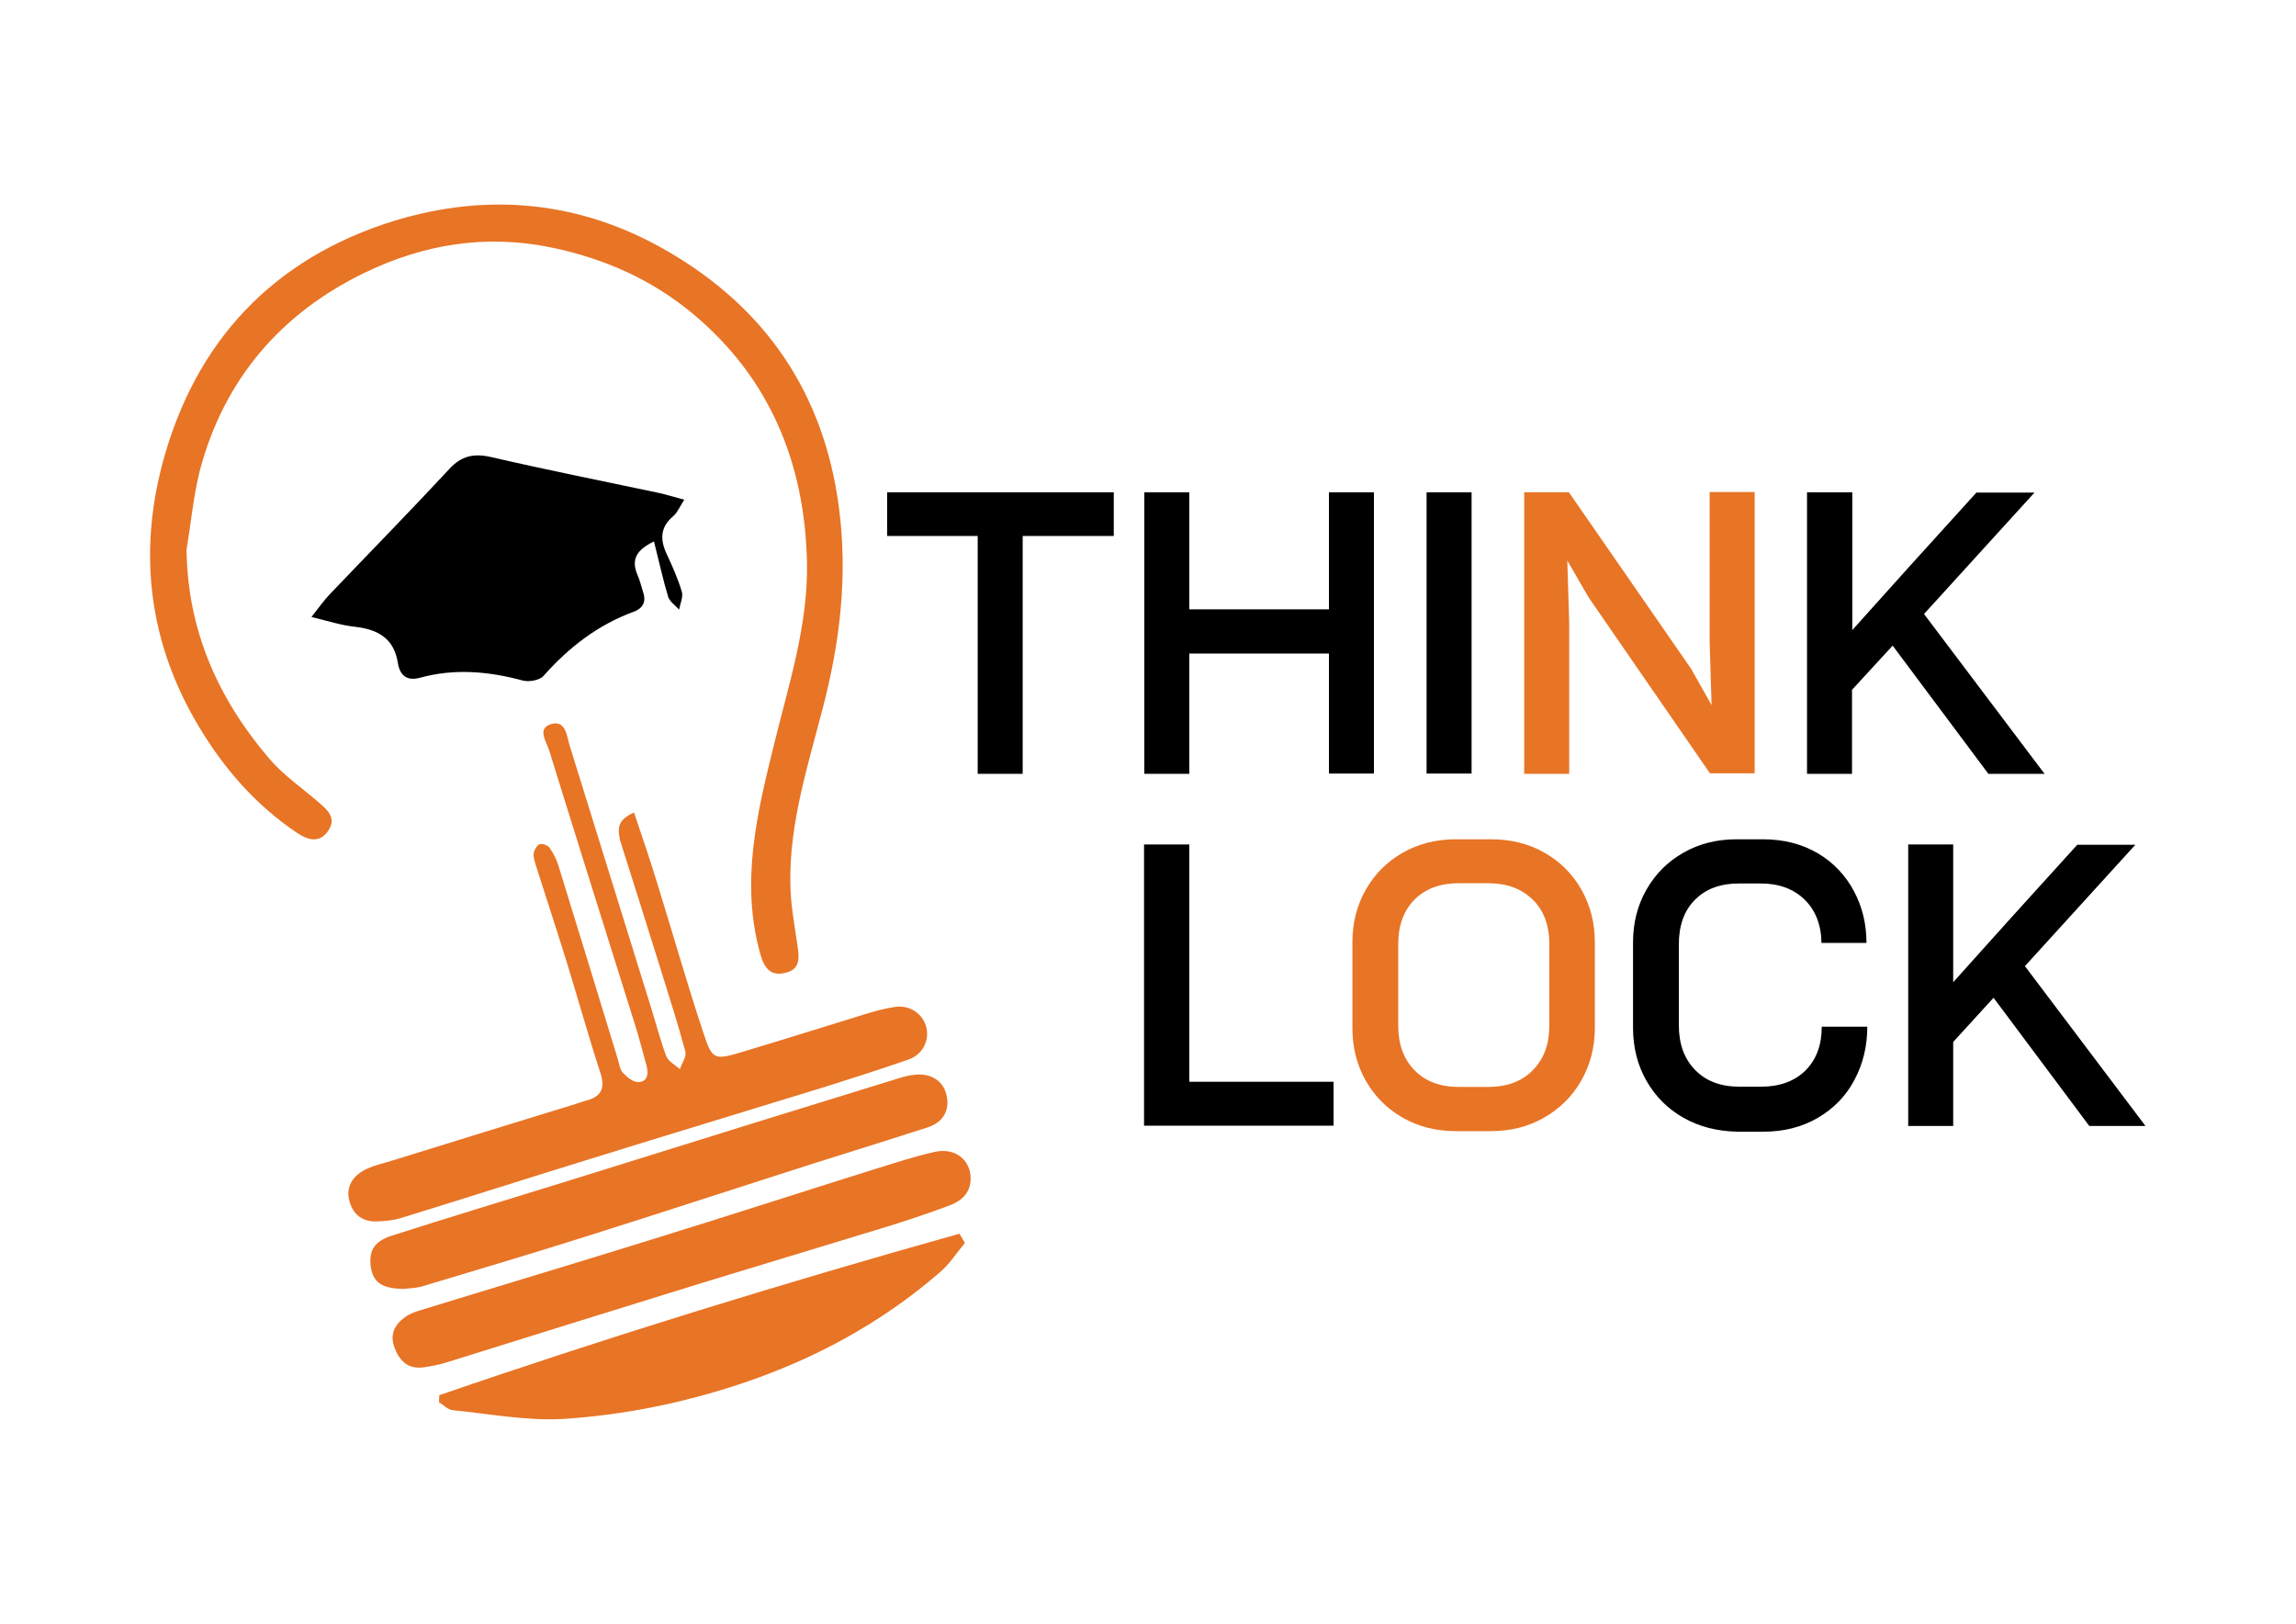
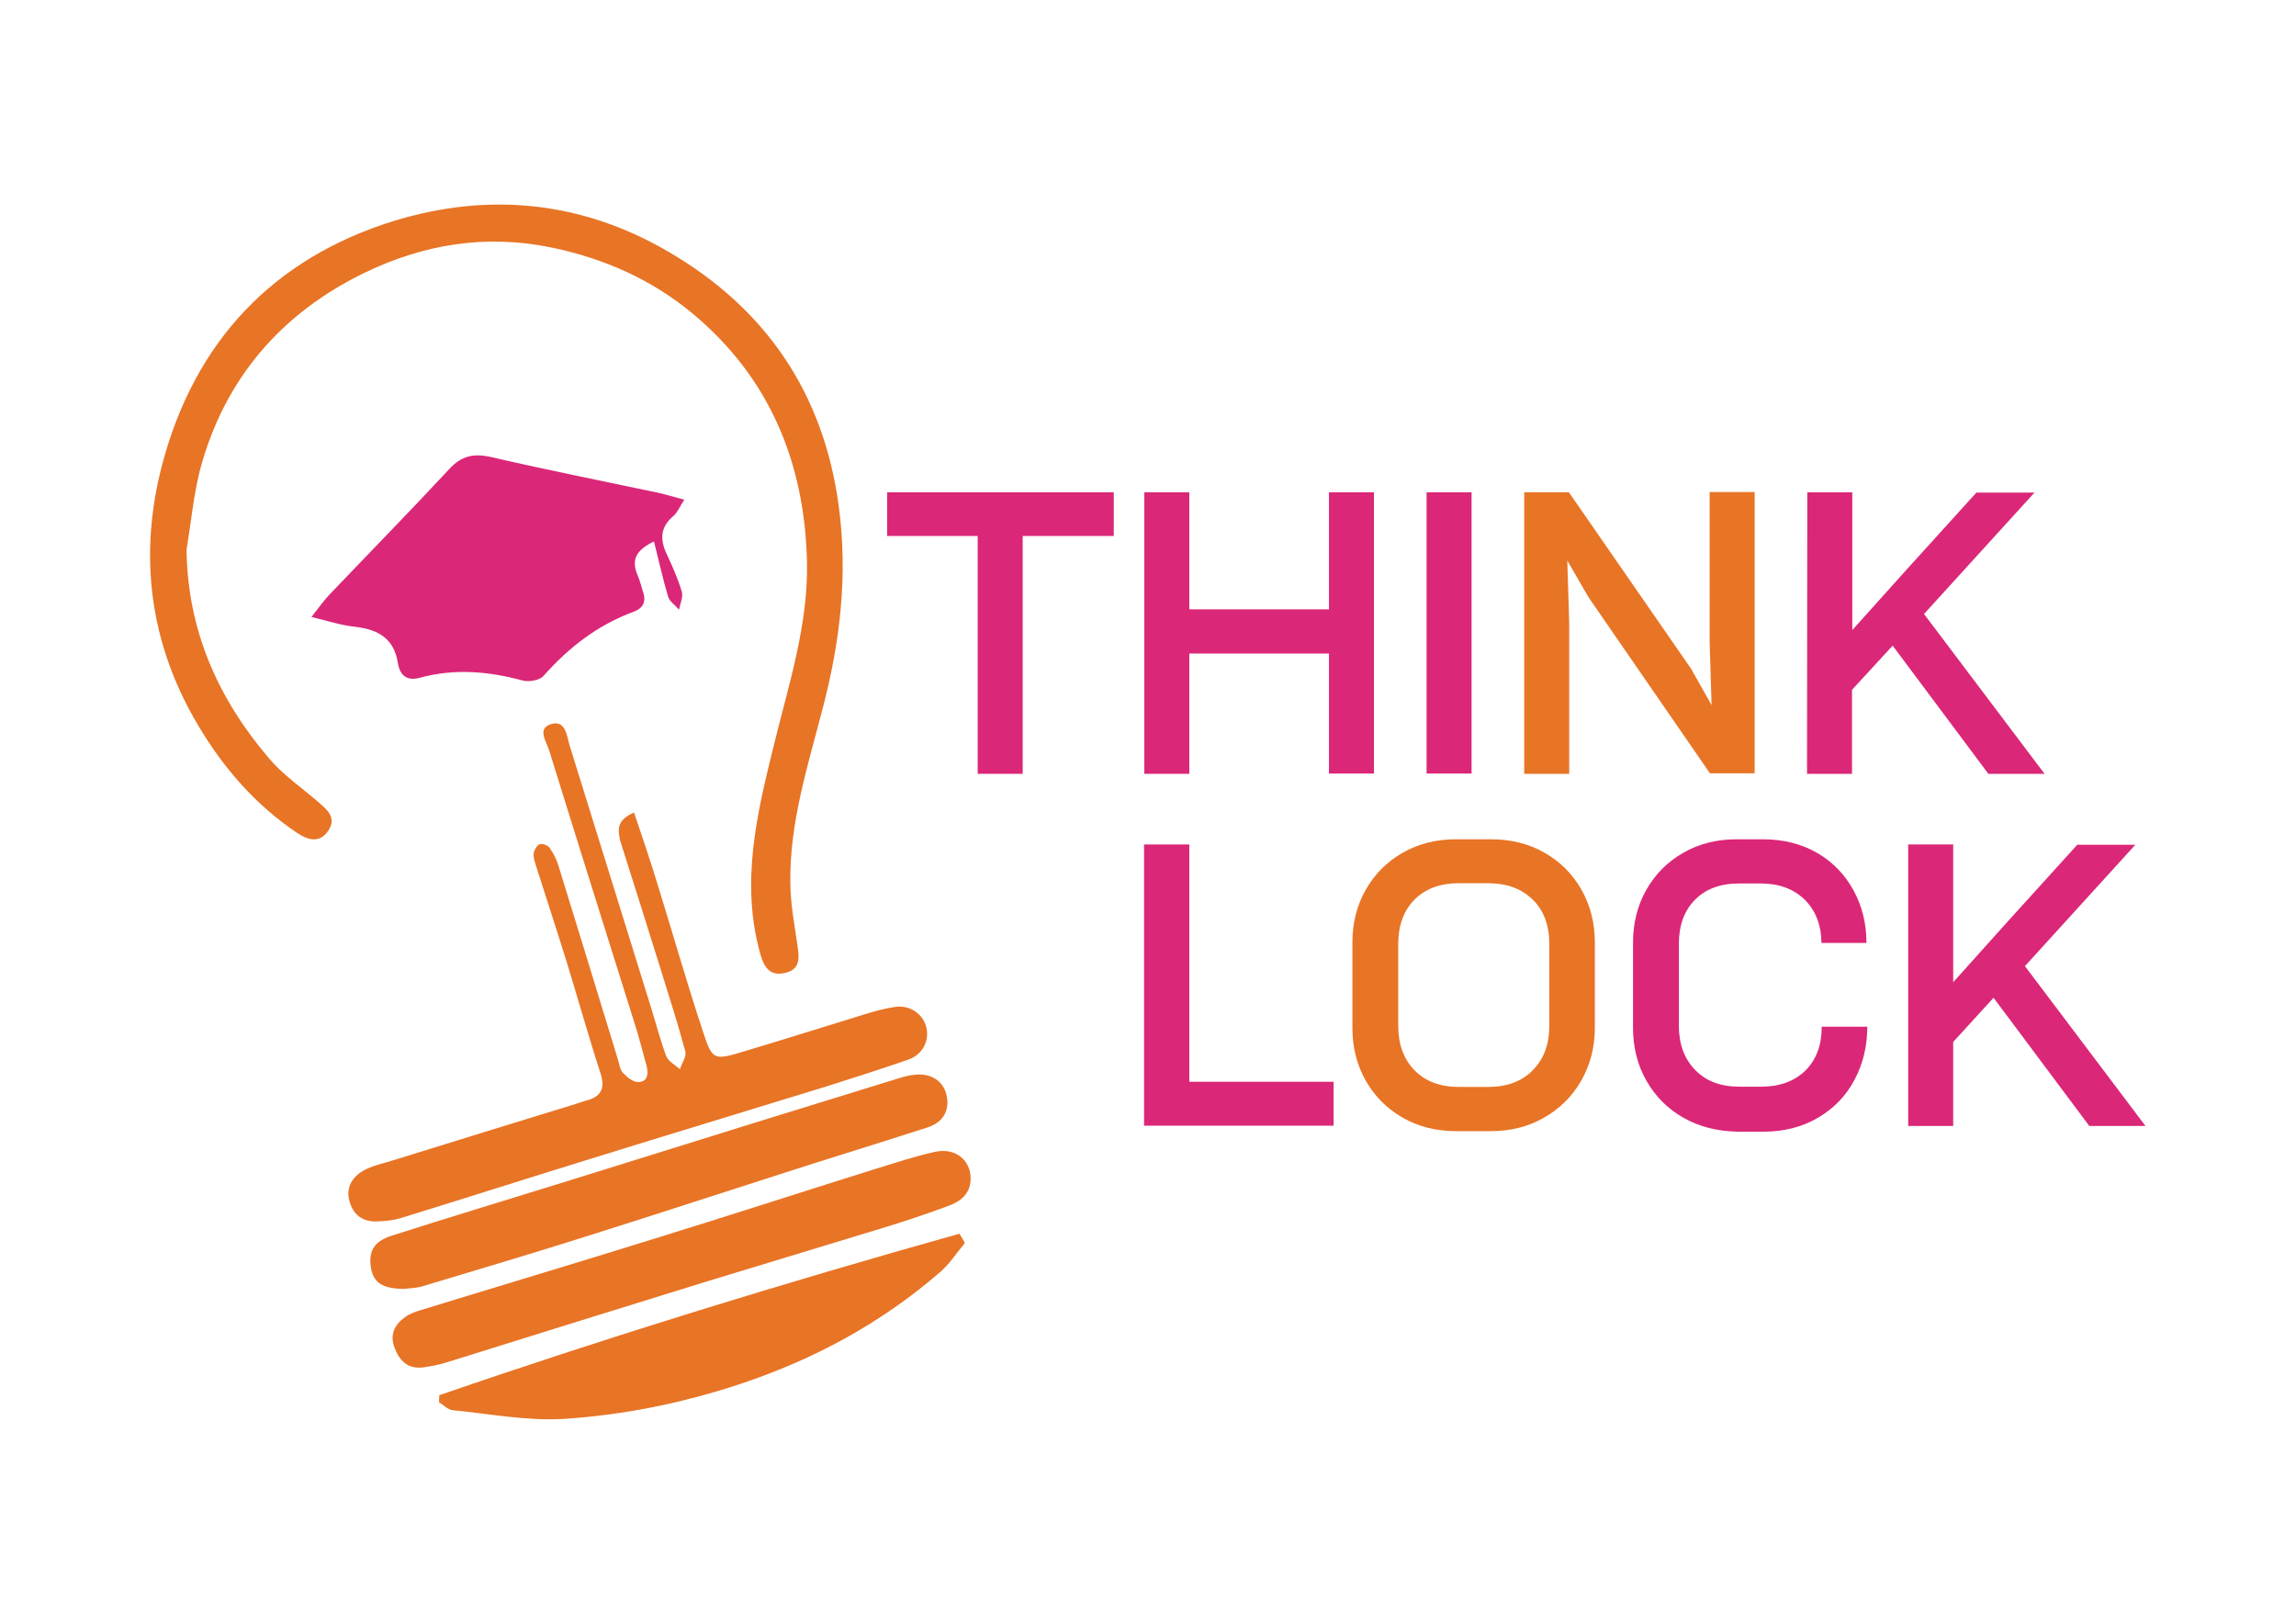
<svg xmlns="http://www.w3.org/2000/svg" version="1.1" id="Layer_1" x="0px" y="0px" viewBox="0 0 841.9 595.3" style="enable-background:new 0 0 841.9 595.3;" xml:space="preserve">
  <style type="text/css">
	.st0{fill:#E87425;}
+ 	.st1{fill:#DB2777;}
</style>
-   <g>
-     <g>
-       <path class="st0" d="M68.4,201.6c0.4,29.6,11.6,54.6,30.3,76.5c5.2,6.1,12.1,10.8,18.2,16.1c3.1,2.7,6.6,5.6,3.5,10.3    c-3.2,4.8-7.4,3.5-11.4,0.9c-15.2-10.2-27-23.7-36.3-39.4c-17.9-30-22-62.4-13.2-95.8c11.9-44.9,40.5-75.4,84.9-89.2    C179,70.4,213,73.7,244.6,92c36.2,20.9,57.5,52.2,63,93.9c3.3,24.9,0.5,49.1-5.8,73.3c-5.5,21.3-12.4,42.5-12,64.8    c0.1,7.8,1.6,15.5,2.7,23.2c0.6,4.4,0.8,8.3-4.7,9.5c-4.9,1.1-7.4-1.2-9-6.9c-7.4-26.4-1.2-51.7,5.1-77.2    c5.4-21.9,12.5-43.7,12-66.6c-0.8-36.3-13.7-67.6-42-91.1c-14.8-12.3-32-20-51.4-24.1c-24.4-5.1-47.2-1.2-68.6,9.1    c-30.7,14.8-51.7,39-60.6,72.5C70.9,182.1,70,191.9,68.4,201.6z" />
-       <path class="st0" d="M232.5,297.9c3,9,5.8,17.1,8.3,25.3c5.7,18.3,10.9,36.7,16.9,54.8c3.5,10.8,4,10.8,15,7.5    c15-4.5,29.9-9.2,44.9-13.8c3.6-1.1,7.3-2.1,11-2.6c5.4-0.6,10,2.9,11.1,7.7c1.1,4.8-1.4,9.9-6.7,11.7c-10.1,3.5-20.4,6.8-30.6,10    c-28.5,8.8-57.1,17.4-85.7,26.3c-23.3,7.2-46.5,14.6-69.8,21.8c-2.7,0.8-5.7,1.1-8.6,1.2c-5.4,0.2-8.9-2.5-10.2-7.6    c-1.3-4.9,1.1-8.7,5.1-11c3.2-1.8,7-2.6,10.6-3.7c22.5-7,44.9-13.9,67.4-20.8c1.1-0.3,2.2-0.8,3.3-1.1c5.6-1.3,7.6-4.2,5.7-10.1    c-4.4-13.5-8.2-27.2-12.4-40.8c-3.7-11.9-7.6-23.8-11.4-35.7c-0.4-1.4-0.9-2.9-0.7-4.2c0.2-1.2,1.2-2.9,2.2-3.3    c1-0.3,3,0.4,3.6,1.3c1.5,2.1,2.7,4.5,3.4,7c7.3,23.6,14.5,47.1,21.7,70.7c0.5,1.7,0.7,3.7,1.8,4.8c1.5,1.6,3.8,3.5,5.7,3.4    c3.4-0.1,3.7-3,3-5.9c-1.5-5.3-2.8-10.7-4.5-15.9c-10.4-33.2-20.9-66.4-31.2-99.7c-1-3.3-4.6-8.1,0.6-9.7c5.4-1.7,5.8,4.2,6.9,7.9    c9.9,31.9,19.8,63.7,29.7,95.6c1.9,6.1,3.5,12.3,5.7,18.2c0.8,2,3.3,3.2,5,4.8c0.7-2.2,2.5-4.6,2-6.5c-2.7-10.1-5.9-20-9-30    c-4.9-15.8-9.9-31.5-14.9-47.3C226.7,304.6,225.7,300.8,232.5,297.9z" />
-       <path d="M239.8,198.5c-6.4,3.1-8.5,6.6-6,12.4c0.8,1.8,1.3,3.9,1.9,5.8c1.3,3.6,0.4,6.2-3.4,7.6c-13.1,4.8-23.8,13.1-33,23.5    c-1.4,1.6-5.3,2.3-7.6,1.7c-12.6-3.4-25.1-4.5-37.8-1c-4.9,1.3-7.3-1.1-8-5.4c-1.4-9-7.2-12.3-15.6-13.3c-5-0.5-9.9-2.1-16.1-3.6    c3-3.8,4.6-6.1,6.6-8.2c14.6-15.3,29.5-30.5,43.9-46c4.5-4.9,9-5.9,15.5-4.4c20.4,4.7,40.9,8.8,61.3,13.1c2.8,0.6,5.5,1.5,9.4,2.5    c-1.6,2.5-2.5,4.7-4,6c-4.9,4.1-4.9,8.7-2.4,14c2.1,4.5,4.1,9,5.5,13.7c0.6,1.9-0.6,4.4-1,6.6c-1.4-1.6-3.4-2.9-4-4.7    C243.1,212.5,241.7,206,239.8,198.5z" />
-       <path class="st0" d="M355.9,432.3c-0.1,5.6-3.9,8.3-8.4,9.9c-8.2,3-16.4,5.8-24.8,8.3c-21.9,6.7-43.9,13.3-65.8,20    c-31.1,9.6-62.1,19.3-93.2,29c-2.8,0.9-5.7,1.4-8.5,1.8c-5.5,0.7-8.6-2.2-10.5-7.1c-1.9-5,0-8.5,3.8-11.3c1.6-1.2,3.6-1.9,5.5-2.5    c28.6-8.8,57.2-17.3,85.7-26.2c26.9-8.3,53.7-17,80.5-25.4c7.5-2.3,14.9-4.8,22.6-6.5C350.4,420.6,356.1,425.5,355.9,432.3z" />
-       <path class="st0" d="M148.6,472.5c-8.3,0.1-11.7-2.2-12.6-7.8c-0.9-6,1.1-9.6,7.7-11.7c21-6.7,42.1-13.1,63.1-19.6    c23.8-7.4,47.6-14.8,71.3-22.2c17.2-5.3,34.3-10.6,51.5-15.9c1.9-0.6,3.9-1.1,6-1.3c5.7-0.6,10.2,2.3,11.4,7.2    c1.4,5.5-0.9,10.2-6.8,12.1c-17.9,5.8-36,11.3-53.9,17.1c-24,7.7-47.9,15.5-72,23.1c-19.9,6.3-39.9,12.2-59.8,18.2    C152.2,472.3,149.8,472.3,148.6,472.5z" />
-       <path class="st0" d="M161.1,511.5c63-21.7,126.6-41.2,190.7-59.2c0.7,1.1,1.4,2.3,2,3.4c-3,3.6-5.6,7.7-9.1,10.7    c-21.6,18.7-46.2,32-73.3,41c-21.1,7-42.8,11.4-64.8,12.8c-13.5,0.8-27.1-1.9-40.7-3.2c-1.7-0.2-3.3-1.9-4.9-2.9    C161,513.2,161,512.3,161.1,511.5z" />
-     </g>
-     <g>
-       <g>
-         <path d="M419.6,309.6h16.5v87h52.9v16.1h-69.5V309.6z" />
-         <path class="st0" d="M514.4,409.8c-5.8-3.3-10.3-7.8-13.6-13.6c-3.3-5.8-4.9-12.3-4.9-19.4v-31.2c0-7.2,1.6-13.6,4.9-19.4     c3.3-5.8,7.8-10.3,13.6-13.6s12.3-4.9,19.4-4.9h12.9c7.3,0,13.8,1.6,19.6,4.9c5.8,3.3,10.3,7.8,13.6,13.6     c3.3,5.8,4.9,12.3,4.9,19.4v31.2c0,7.2-1.7,13.6-5,19.4c-3.3,5.8-7.9,10.3-13.7,13.6c-5.8,3.3-12.3,4.9-19.4,4.9h-12.9     C526.7,414.7,520.2,413.1,514.4,409.8z M562,392.4c4.1-4.1,6.1-9.5,6.1-16.4v-29.9c0-6.9-2-12.3-6.1-16.3c-4.1-4-9.5-6-16.4-6     H535c-6.9,0-12.3,2-16.3,6c-4,4-6,9.5-6,16.3V376c0,6.9,2,12.3,6,16.4c4,4.1,9.4,6.1,16.3,6.1h10.6     C552.5,398.5,558,396.5,562,392.4z" />
-         <path d="M617.3,409.8c-5.8-3.3-10.3-7.8-13.6-13.6c-3.3-5.8-4.9-12.3-4.9-19.4v-31.2c0-7.2,1.6-13.6,4.9-19.4     c3.3-5.8,7.8-10.3,13.6-13.6s12.3-4.9,19.4-4.9h9.7c7.6,0,14.3,1.7,20.1,5.1c5.8,3.4,10.2,8.1,13.3,13.9c3.1,5.8,4.6,12.1,4.6,19     h-16.5c-0.1-6.7-2.2-12-6.2-15.9c-4-3.9-9.4-5.9-16-5.9h-8c-6.9,0-12.3,2-16.2,6c-4,4-5.9,9.5-5.9,16.3v29.7c0,6.9,2,12.3,6,16.4     c4,4.1,9.4,6.1,16.2,6.1h8c6.8,0,12.2-2,16.2-5.9c4-4,6-9.3,6-16.1h16.7c0,7.2-1.6,13.7-4.7,19.5c-3.1,5.9-7.6,10.5-13.4,13.9     s-12.5,5.1-20,5.1h-9.7C629.6,414.7,623.1,413.1,617.3,409.8z" />
-         <path d="M699.7,309.6h16.5v50.5l20.3-22.6l25.2-27.8h21.3l-40.5,44.5l44.2,58.6h-20.6l-35.1-47L716.2,382v30.8h-16.5V309.6z" />
-       </g>
-       <g>
-         <path d="M358.5,196.5h-33.2v-16h83.1v16h-33.4v87.2h-16.5V196.5z" />
-         <path d="M487.3,239.6h-51.2v44.1h-16.5V180.5h16.5v42.9h51.2v-42.9h16.5v103.1h-16.5V239.6z" />
-         <path d="M523.1,180.5h16.5v103.1h-16.5V180.5z" />
-         <path class="st0" d="M558.8,180.5h16.5l44.8,64.7l7.5,13.3l-0.7-23.1v-55h16.5v103.1H627L582.5,219l-7.8-13.5l0.7,22.9v55.3     h-16.5V180.5z" />
-         <path d="M662.7,180.5h16.5V231l20.3-22.6l25.2-27.8h21.3l-40.5,44.5l44.2,58.6h-20.6l-35.1-47l-14.9,16.2v30.8h-16.5V180.5z" />
-       </g>
-     </g>
-   </g>
+   <path class="st0" d="M68.4,201.6c0.4,29.6,11.6,54.6,30.3,76.5c5.2,6.1,12.1,10.8,18.2,16.1c3.1,2.7,6.6,5.6,3.5,10.3  c-3.2,4.8-7.4,3.5-11.4,0.9c-15.2-10.2-27-23.7-36.3-39.4c-17.9-30-22-62.4-13.2-95.8C71.4,125.3,100,94.8,144.4,81  C179,70.4,213,73.7,244.6,92c36.2,20.9,57.5,52.2,63,93.9c3.3,24.9,0.5,49.1-5.8,73.3c-5.5,21.3-12.4,42.5-12,64.8  c0.1,7.8,1.6,15.5,2.7,23.2c0.6,4.4,0.8,8.3-4.7,9.5c-4.9,1.1-7.4-1.2-9-6.9c-7.4-26.4-1.2-51.7,5.1-77.2  c5.4-21.9,12.5-43.7,12-66.6c-0.8-36.3-13.7-67.6-42-91.1c-14.8-12.3-32-20-51.4-24.1c-24.4-5.1-47.2-1.2-68.6,9.1  c-30.7,14.8-51.7,39-60.6,72.5C70.9,182.1,70,191.9,68.4,201.6z" />
+   <path class="st0" d="M232.5,297.9c3,9,5.8,17.1,8.3,25.3c5.7,18.3,10.9,36.7,16.9,54.8c3.5,10.8,4,10.8,15,7.5  c15-4.5,29.9-9.2,44.9-13.8c3.6-1.1,7.3-2.1,11-2.6c5.4-0.6,10,2.9,11.1,7.7c1.1,4.8-1.4,9.9-6.7,11.7c-10.1,3.5-20.4,6.8-30.6,10  c-28.5,8.8-57.1,17.4-85.7,26.3c-23.3,7.2-46.5,14.6-69.8,21.8c-2.7,0.8-5.7,1.1-8.6,1.2c-5.4,0.2-8.9-2.5-10.2-7.6  c-1.3-4.9,1.1-8.7,5.1-11c3.2-1.8,7-2.6,10.6-3.7c22.5-7,44.9-13.9,67.4-20.8c1.1-0.3,2.2-0.8,3.3-1.1c5.6-1.3,7.6-4.2,5.7-10.1  c-4.4-13.5-8.2-27.2-12.4-40.8c-3.7-11.9-7.6-23.8-11.4-35.7c-0.4-1.4-0.9-2.9-0.7-4.2c0.2-1.2,1.2-2.9,2.2-3.3c1-0.3,3,0.4,3.6,1.3  c1.5,2.1,2.7,4.5,3.4,7c7.3,23.6,14.5,47.1,21.7,70.7c0.5,1.7,0.7,3.7,1.8,4.8c1.5,1.6,3.8,3.5,5.7,3.4c3.4-0.1,3.7-3,3-5.9  c-1.5-5.3-2.8-10.7-4.5-15.9c-10.4-33.2-20.9-66.4-31.2-99.7c-1-3.3-4.6-8.1,0.6-9.7c5.4-1.7,5.8,4.2,6.9,7.9  c9.9,31.9,19.8,63.7,29.7,95.6c1.9,6.1,3.5,12.3,5.7,18.2c0.8,2,3.3,3.2,5,4.8c0.7-2.2,2.5-4.6,2-6.5c-2.7-10.1-5.9-20-9-30  c-4.9-15.8-9.9-31.5-14.9-47.3C226.7,304.6,225.7,300.8,232.5,297.9z" />
+   <path class="st1" d="M239.8,198.5c-6.4,3.1-8.5,6.6-6,12.4c0.8,1.8,1.3,3.9,1.9,5.8c1.3,3.6,0.4,6.2-3.4,7.6  c-13.1,4.8-23.8,13.1-33,23.5c-1.4,1.6-5.3,2.3-7.6,1.7c-12.6-3.4-25.1-4.5-37.8-1c-4.9,1.3-7.3-1.1-8-5.4  c-1.4-9-7.2-12.3-15.6-13.3c-5-0.5-9.9-2.1-16.1-3.6c3-3.8,4.6-6.1,6.6-8.2c14.6-15.3,29.5-30.5,43.9-46c4.5-4.9,9-5.9,15.5-4.4  c20.4,4.7,40.9,8.8,61.3,13.1c2.8,0.6,5.5,1.5,9.4,2.5c-1.6,2.5-2.5,4.7-4,6c-4.9,4.1-4.9,8.7-2.4,14c2.1,4.5,4.1,9,5.5,13.7  c0.6,1.9-0.6,4.4-1,6.6c-1.4-1.6-3.4-2.9-4-4.7C243.1,212.5,241.7,206,239.8,198.5z" />
+   <path class="st0" d="M355.9,432.3c-0.1,5.6-3.9,8.3-8.4,9.9c-8.2,3-16.4,5.8-24.8,8.3c-21.9,6.7-43.9,13.3-65.8,20  c-31.1,9.6-62.1,19.3-93.2,29c-2.8,0.9-5.7,1.4-8.5,1.8c-5.5,0.7-8.6-2.2-10.5-7.1c-1.9-5,0-8.5,3.8-11.3c1.6-1.2,3.6-1.9,5.5-2.5  c28.6-8.8,57.2-17.3,85.7-26.2c26.9-8.3,53.7-17,80.5-25.4c7.5-2.3,14.9-4.8,22.6-6.5C350.4,420.6,356.1,425.5,355.9,432.3z" />
+   <path class="st0" d="M148.6,472.5c-8.3,0.1-11.7-2.2-12.6-7.8c-0.9-6,1.1-9.6,7.7-11.7c21-6.7,42.1-13.1,63.1-19.6  c23.8-7.4,47.6-14.8,71.3-22.2c17.2-5.3,34.3-10.6,51.5-15.9c1.9-0.6,3.9-1.1,6-1.3c5.7-0.6,10.2,2.3,11.4,7.2  c1.4,5.5-0.9,10.2-6.8,12.1c-17.9,5.8-36,11.3-53.9,17.1c-24,7.7-47.9,15.5-72,23.1c-19.9,6.3-39.9,12.2-59.8,18.2  C152.2,472.3,149.8,472.3,148.6,472.5z" />
+   <path class="st0" d="M161.1,511.5c63-21.7,126.6-41.2,190.7-59.2c0.7,1.1,1.4,2.3,2,3.4c-3,3.6-5.6,7.7-9.1,10.7  c-21.6,18.7-46.2,32-73.3,41c-21.1,7-42.8,11.4-64.8,12.8c-13.5,0.8-27.1-1.9-40.7-3.2c-1.7-0.2-3.3-1.9-4.9-2.9  C161,513.2,161,512.3,161.1,511.5z" />
+   <path class="st1" d="M419.6,309.6h16.5v87H489v16.1h-69.5V309.6H419.6z" />
+   <path class="st0" d="M514.4,409.8c-5.8-3.3-10.3-7.8-13.6-13.6c-3.3-5.8-4.9-12.3-4.9-19.4v-31.2c0-7.2,1.6-13.6,4.9-19.4  s7.8-10.3,13.6-13.6c5.8-3.3,12.3-4.9,19.4-4.9h12.9c7.3,0,13.8,1.6,19.6,4.9s10.3,7.8,13.6,13.6c3.3,5.8,4.9,12.3,4.9,19.4v31.2  c0,7.2-1.7,13.6-5,19.4s-7.9,10.3-13.7,13.6c-5.8,3.3-12.3,4.9-19.4,4.9h-12.9C526.7,414.7,520.2,413.1,514.4,409.8z M562,392.4  c4.1-4.1,6.1-9.5,6.1-16.4v-29.9c0-6.9-2-12.3-6.1-16.3s-9.5-6-16.4-6H535c-6.9,0-12.3,2-16.3,6s-6,9.5-6,16.3V376  c0,6.9,2,12.3,6,16.4s9.4,6.1,16.3,6.1h10.6C552.5,398.5,558,396.5,562,392.4z" />
+   <path class="st1" d="M617.3,409.8c-5.8-3.3-10.3-7.8-13.6-13.6c-3.3-5.8-4.9-12.3-4.9-19.4v-31.2c0-7.2,1.6-13.6,4.9-19.4  c3.3-5.8,7.8-10.3,13.6-13.6s12.3-4.9,19.4-4.9h9.7c7.6,0,14.3,1.7,20.1,5.1s10.2,8.1,13.3,13.9s4.6,12.1,4.6,19h-16.5  c-0.1-6.7-2.2-12-6.2-15.9s-9.4-5.9-16-5.9h-8c-6.9,0-12.3,2-16.2,6c-4,4-5.9,9.5-5.9,16.3v29.7c0,6.9,2,12.3,6,16.4  s9.4,6.1,16.2,6.1h8c6.8,0,12.2-2,16.2-5.9c4-4,6-9.3,6-16.1h16.7c0,7.2-1.6,13.7-4.7,19.5c-3.1,5.9-7.6,10.5-13.4,13.9  s-12.5,5.1-20,5.1h-9.7C629.6,414.7,623.1,413.1,617.3,409.8z" />
+   <path class="st1" d="M699.7,309.6h16.5v50.5l20.3-22.6l25.2-27.8H783l-40.5,44.5l44.2,58.6h-20.6l-35.1-47L716.2,382v30.8h-16.5  V309.6z" />
+   <path class="st1" d="M358.5,196.5h-33.2v-16h83.1v16H375v87.2h-16.5V196.5z" />
+   <path class="st1" d="M487.3,239.6h-51.2v44.1h-16.5V180.5h16.5v42.9h51.2v-42.9h16.5v103.1h-16.5V239.6z" />
+   <path class="st1" d="M523.1,180.5h16.5v103.1h-16.5V180.5z" />
+   <path class="st0" d="M558.8,180.5h16.5l44.8,64.7l7.5,13.3l-0.7-23.1v-55h16.5v103.1H627L582.5,219l-7.8-13.5l0.7,22.9v55.3h-16.5  V180.5H558.8z" />
+   <path class="st1" d="M662.7,180.5h16.5V231l20.3-22.6l25.2-27.8H746l-40.5,44.5l44.2,58.6h-20.6l-35.1-47l-14.9,16.2v30.8h-16.5  L662.7,180.5L662.7,180.5z" />
</svg>
